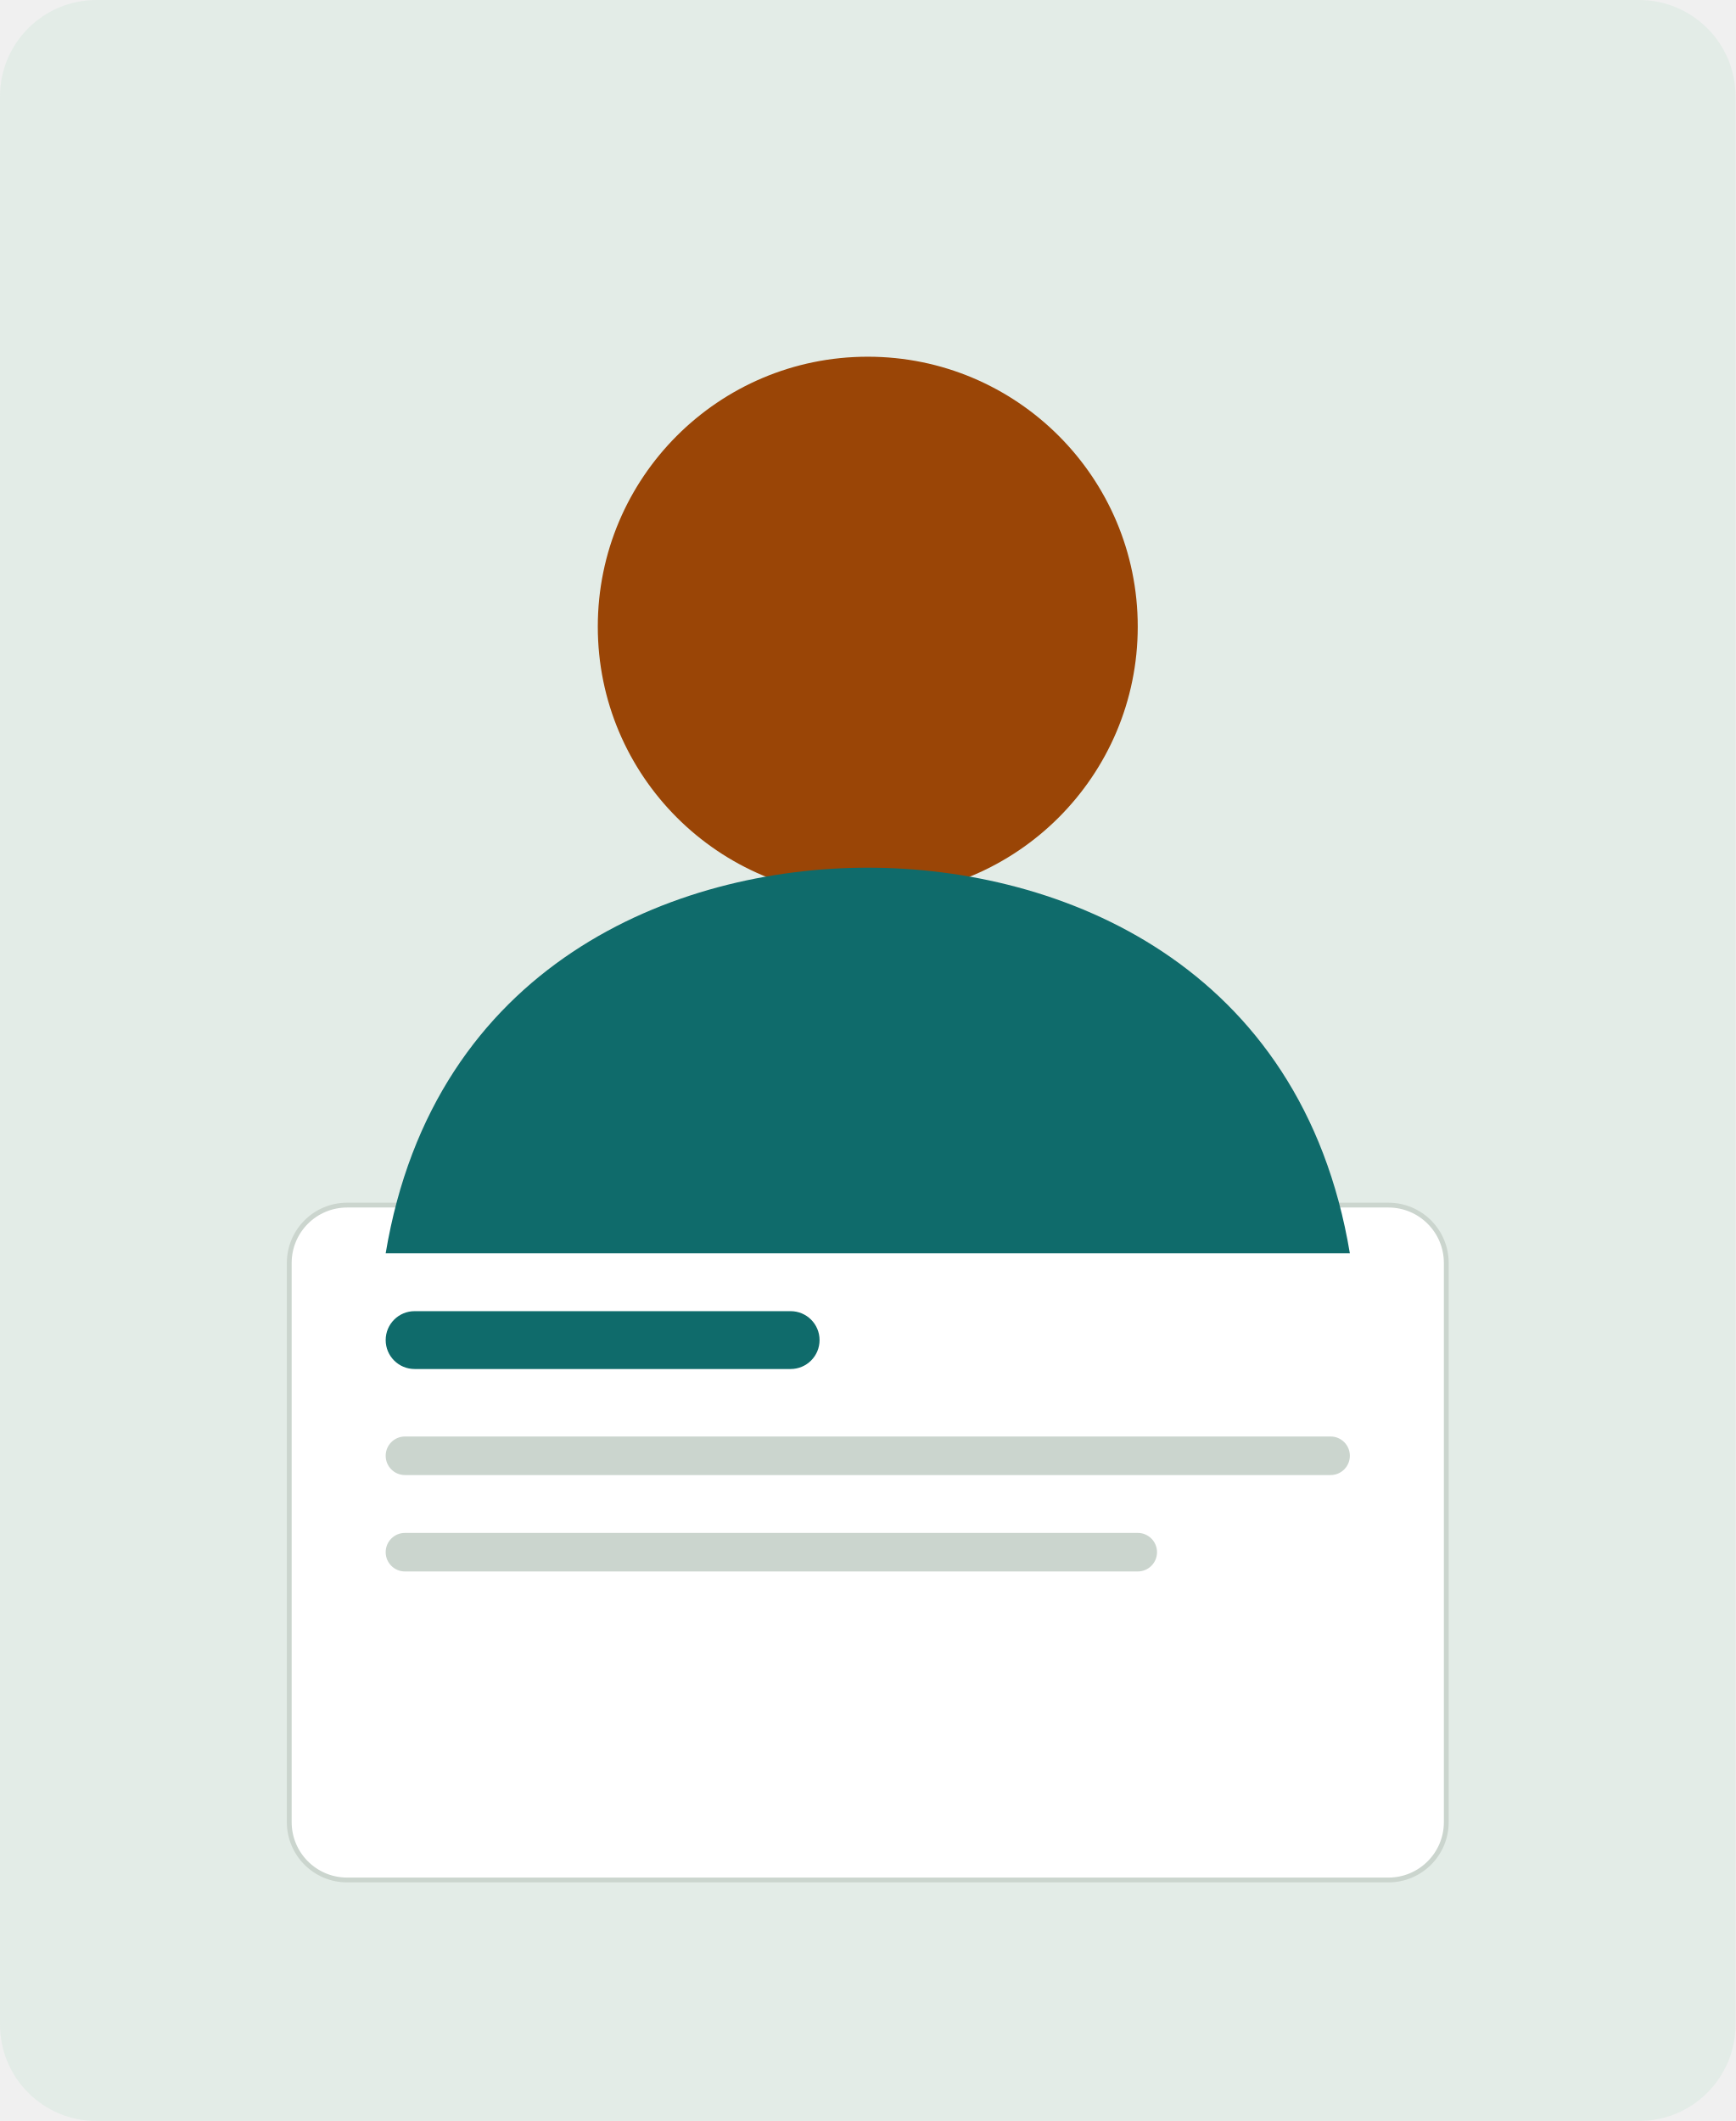
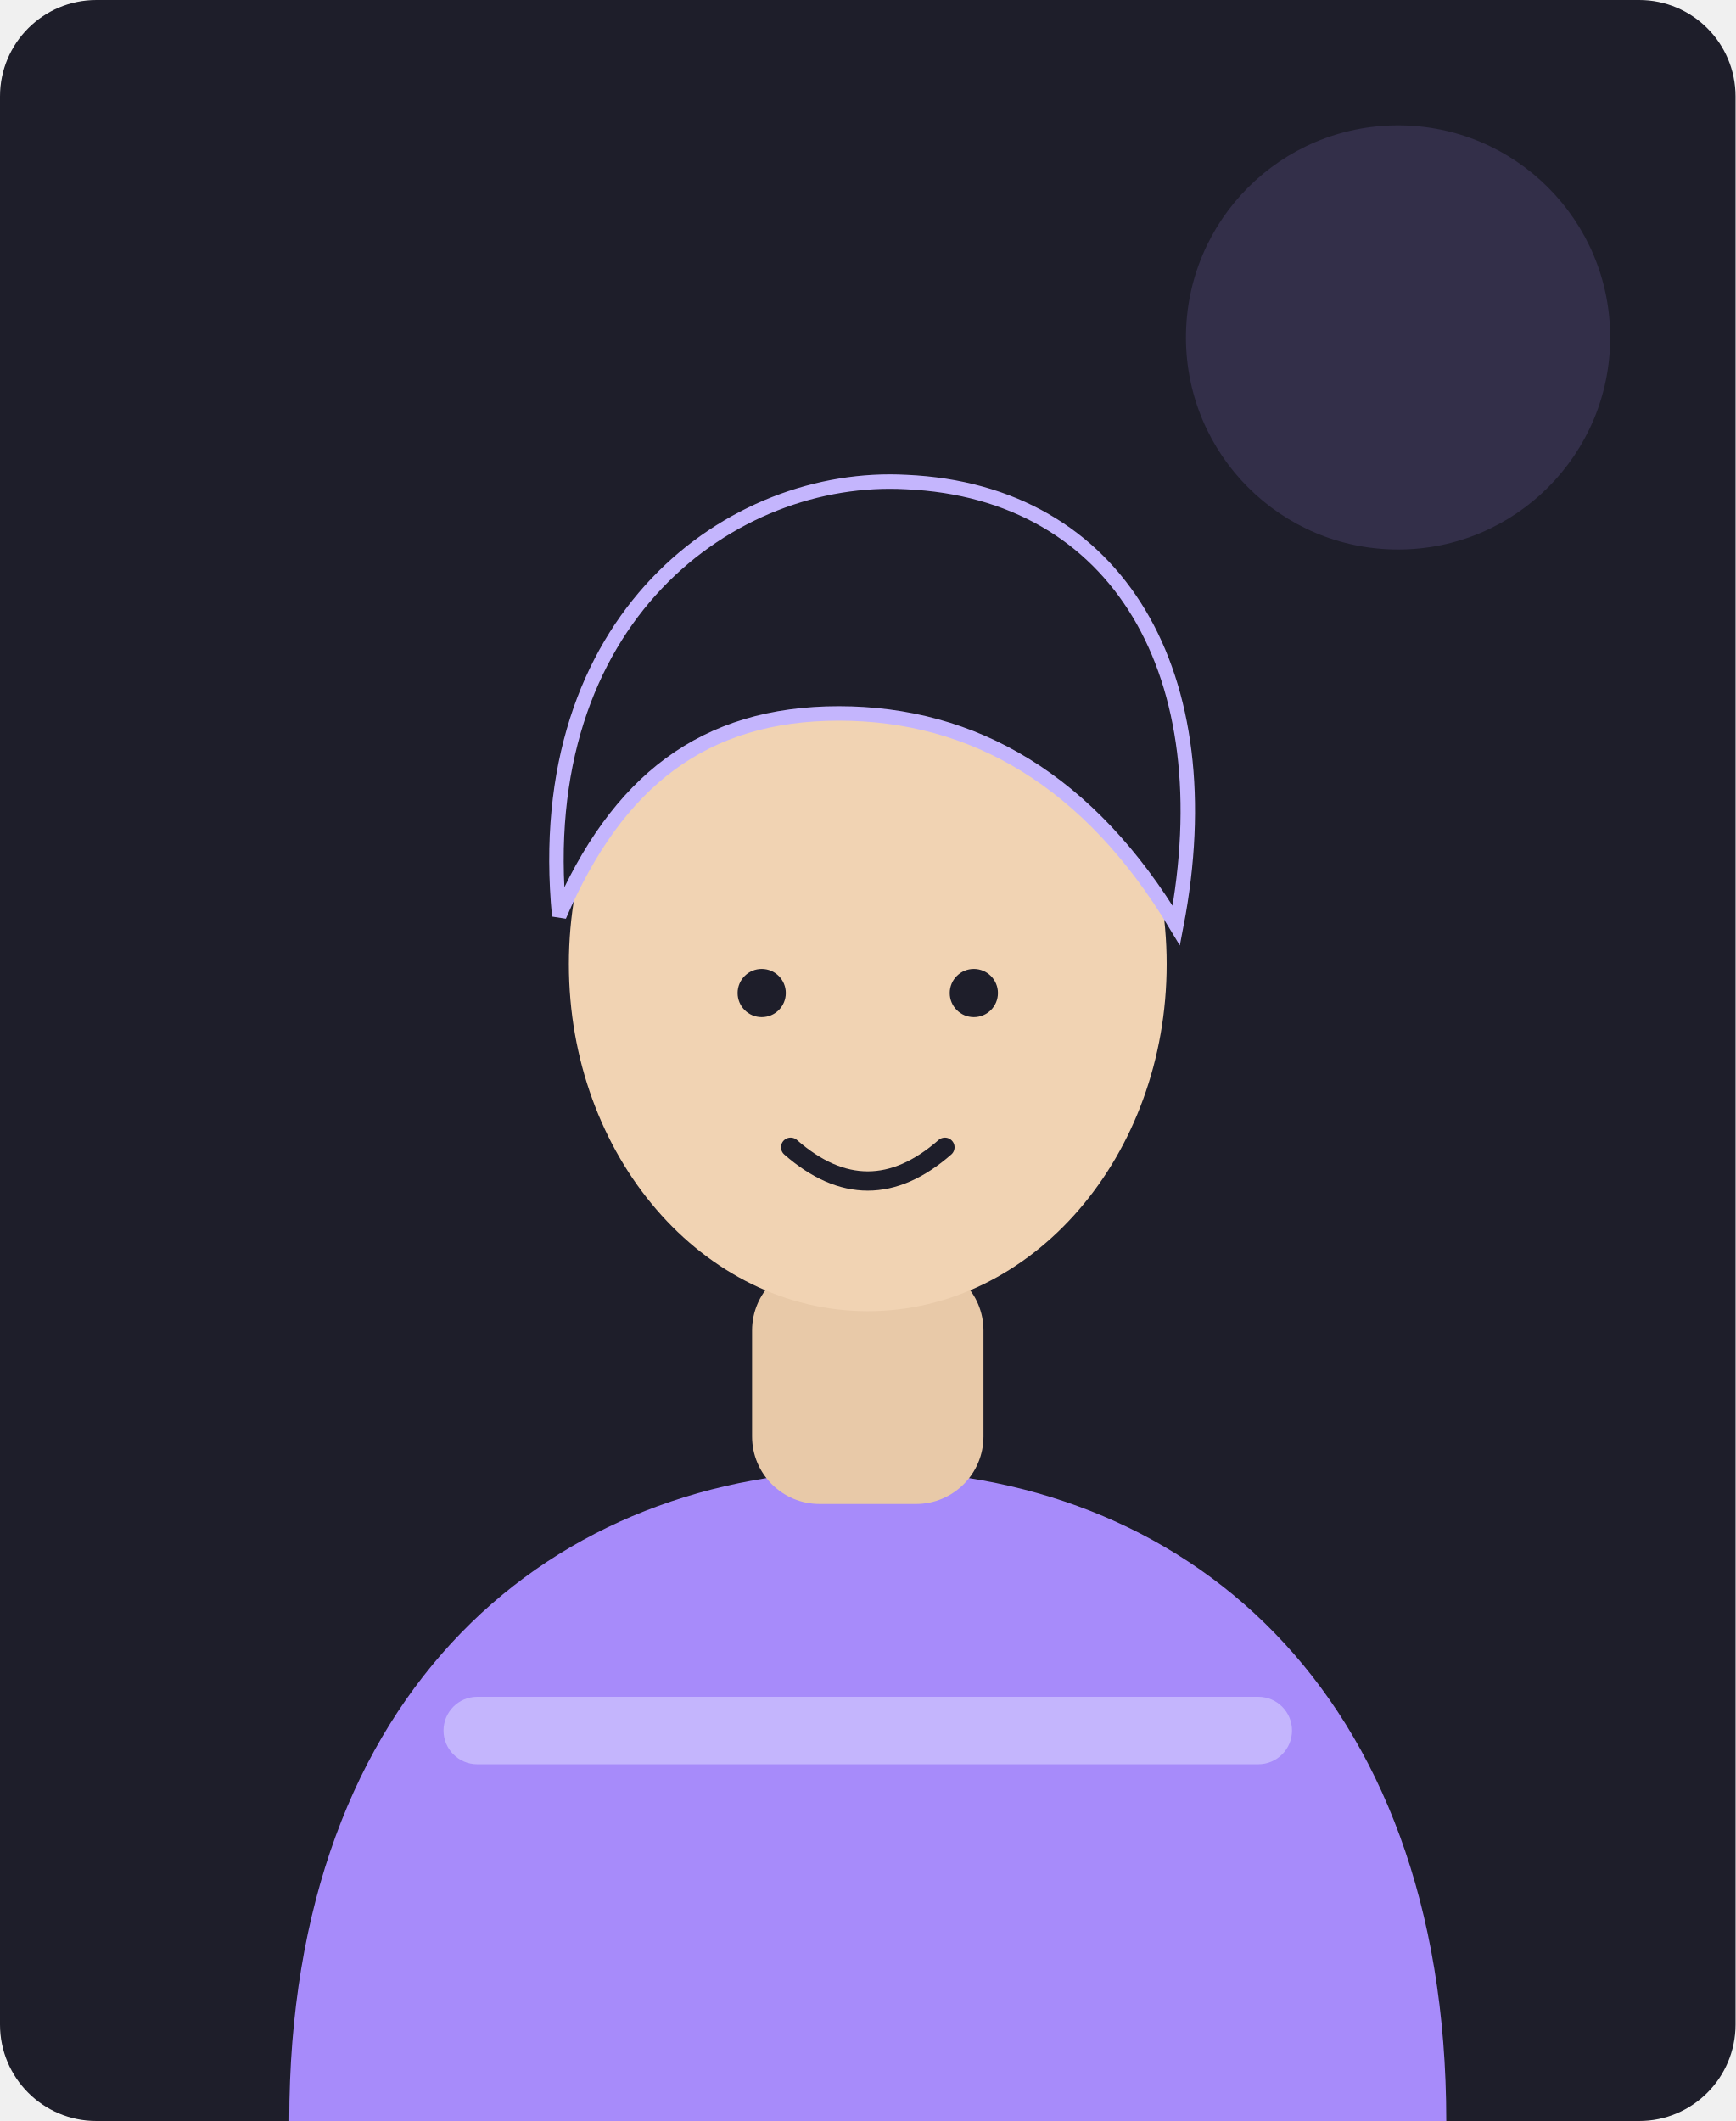
<svg xmlns="http://www.w3.org/2000/svg" viewBox="0 0 360 440">
-   <rect width="360" height="440" rx="20" fill="#E3ECE7" />
-   <rect x="60" y="250" width="240" height="140" rx="12" fill="#fff" stroke="#CBD5CE" />
-   <rect x="80" y="272" width="90" height="12" rx="6" fill="#0F6B6B" />
-   <rect x="80" y="298" width="200" height="8" rx="4" fill="#CBD5CE" />
-   <rect x="80" y="318" width="160" height="8" rx="4" fill="#CBD5CE" />
-   <circle cx="180" cy="130" r="56" fill="#9A4506" />
-   <path d="M80 260c10-60 60-80 100-80s90 20 100 80z" fill="#0F6B6B" />
+   <rect width="360" height="440" rx="20" fill="#1E1E2A" />
+   <circle cx="290" cy="70" r="44" fill="#A78BFA" opacity=".15" />
+   <path d="M60 440c0-90 55-135 120-135s120 45 120 135z" fill="#A78BFA" />
+   <rect x="156" y="262" width="48" height="50" rx="14" fill="#E8C9A8" />
+   <ellipse cx="180" cy="200" rx="62" ry="72" fill="#F1D3B3" />
+   <path d="M116 190c-6-62 36-92 72-90 44 2 66 40 56 92-18-30-42-44-70-44-28 0-46 14-58 42z" fill="#1E1E2A" stroke="#C4B5FD" stroke-width="3" />
+   <circle cx="158" cy="206" r="5" fill="#1E1E2A" />
+   <circle cx="202" cy="206" r="5" fill="#1E1E2A" />
+   <path d="M164 238q16 14 32 0" fill="none" stroke="#1E1E2A" stroke-width="4" stroke-linecap="round" />
+   <rect x="92" y="352" width="176" height="14" rx="7" fill="#C4B5FD" />
</svg>
